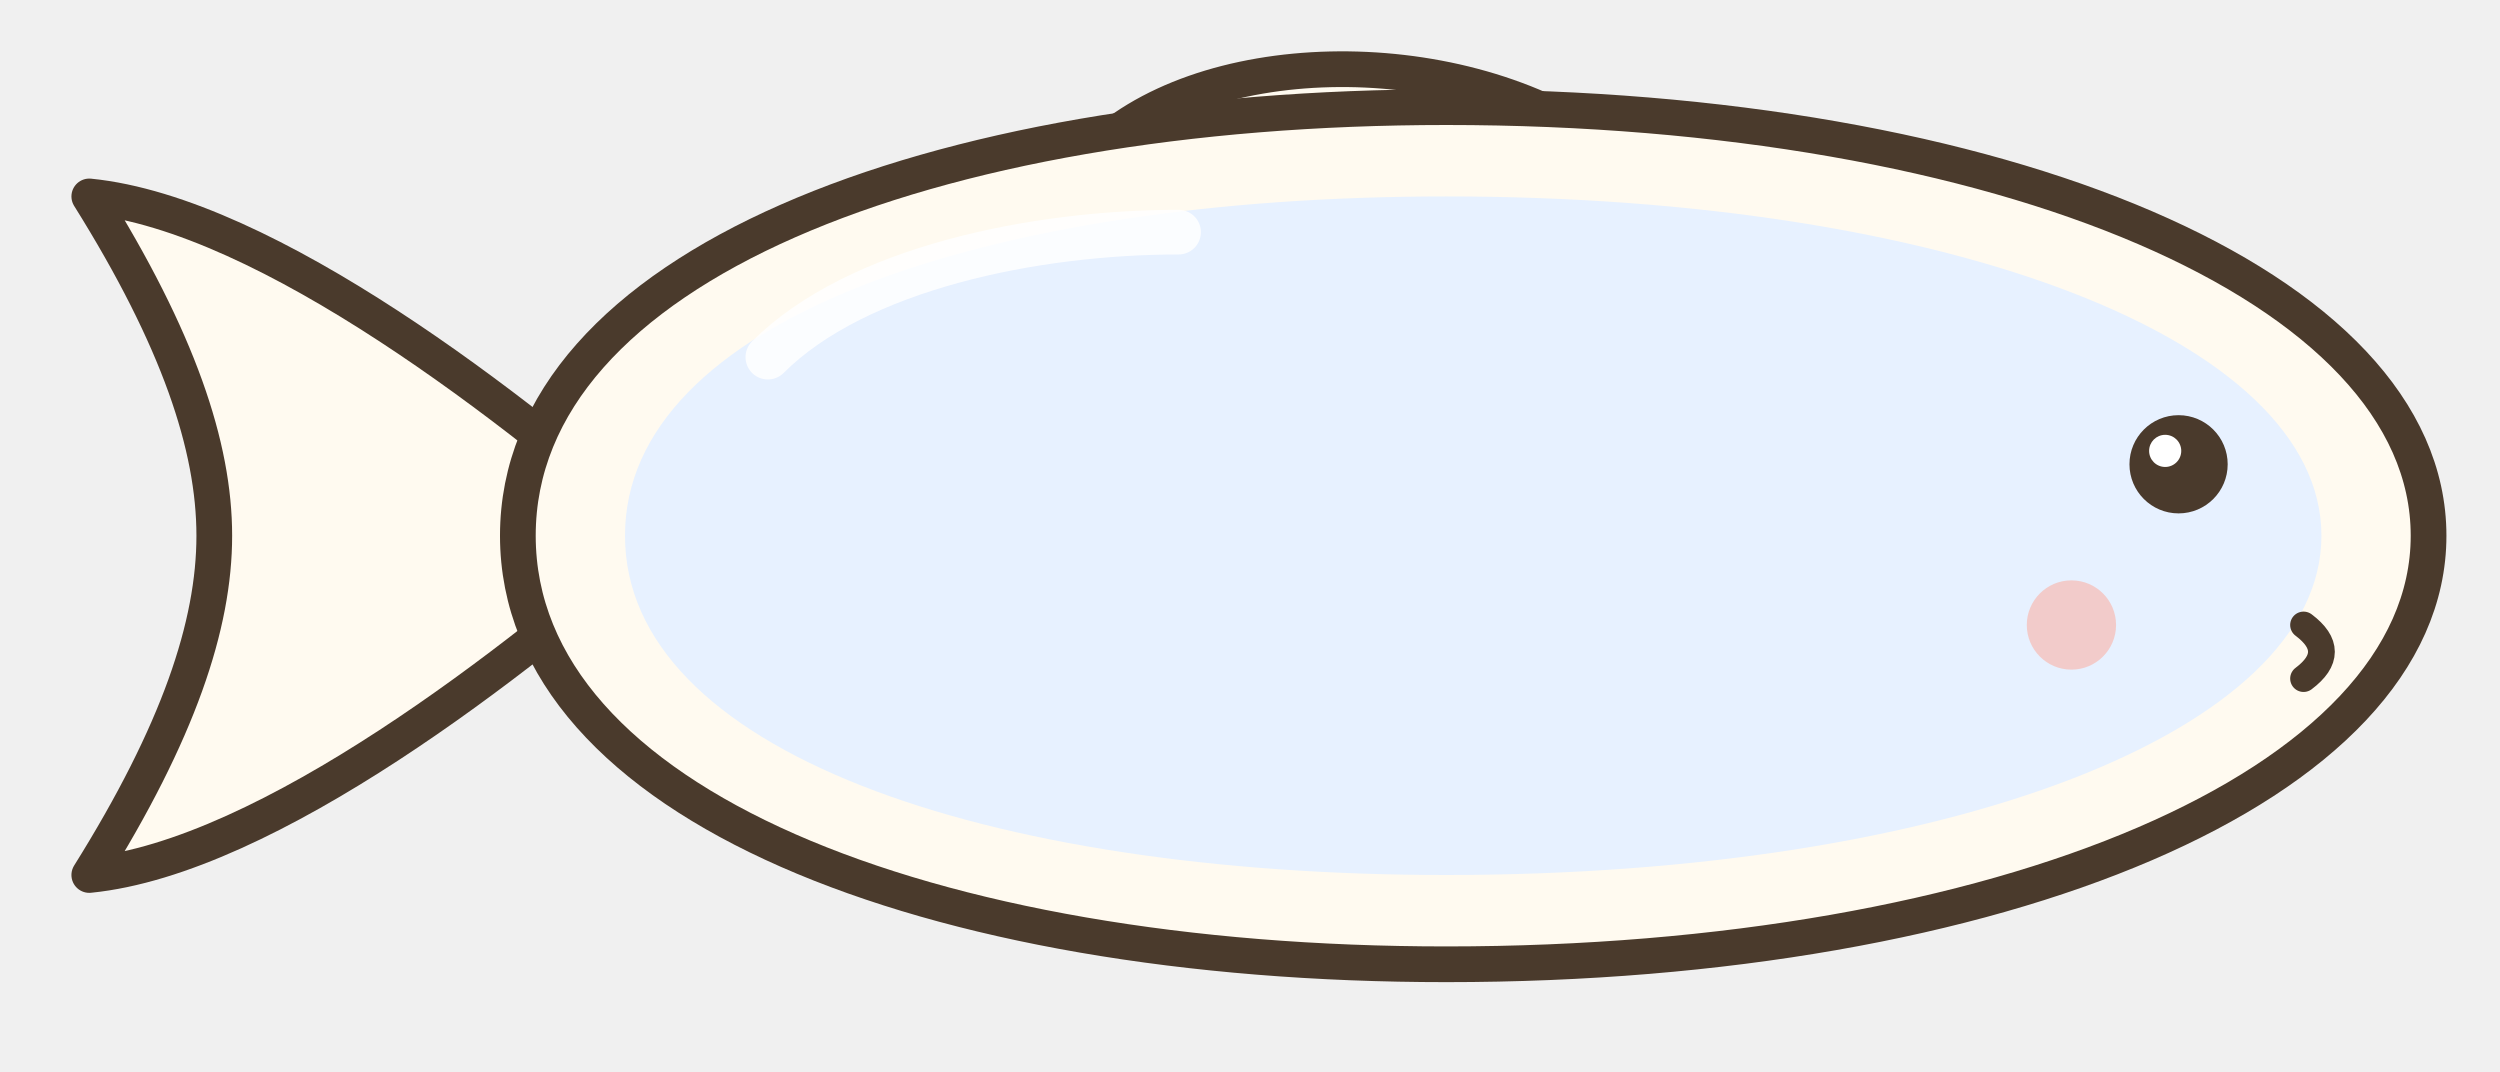
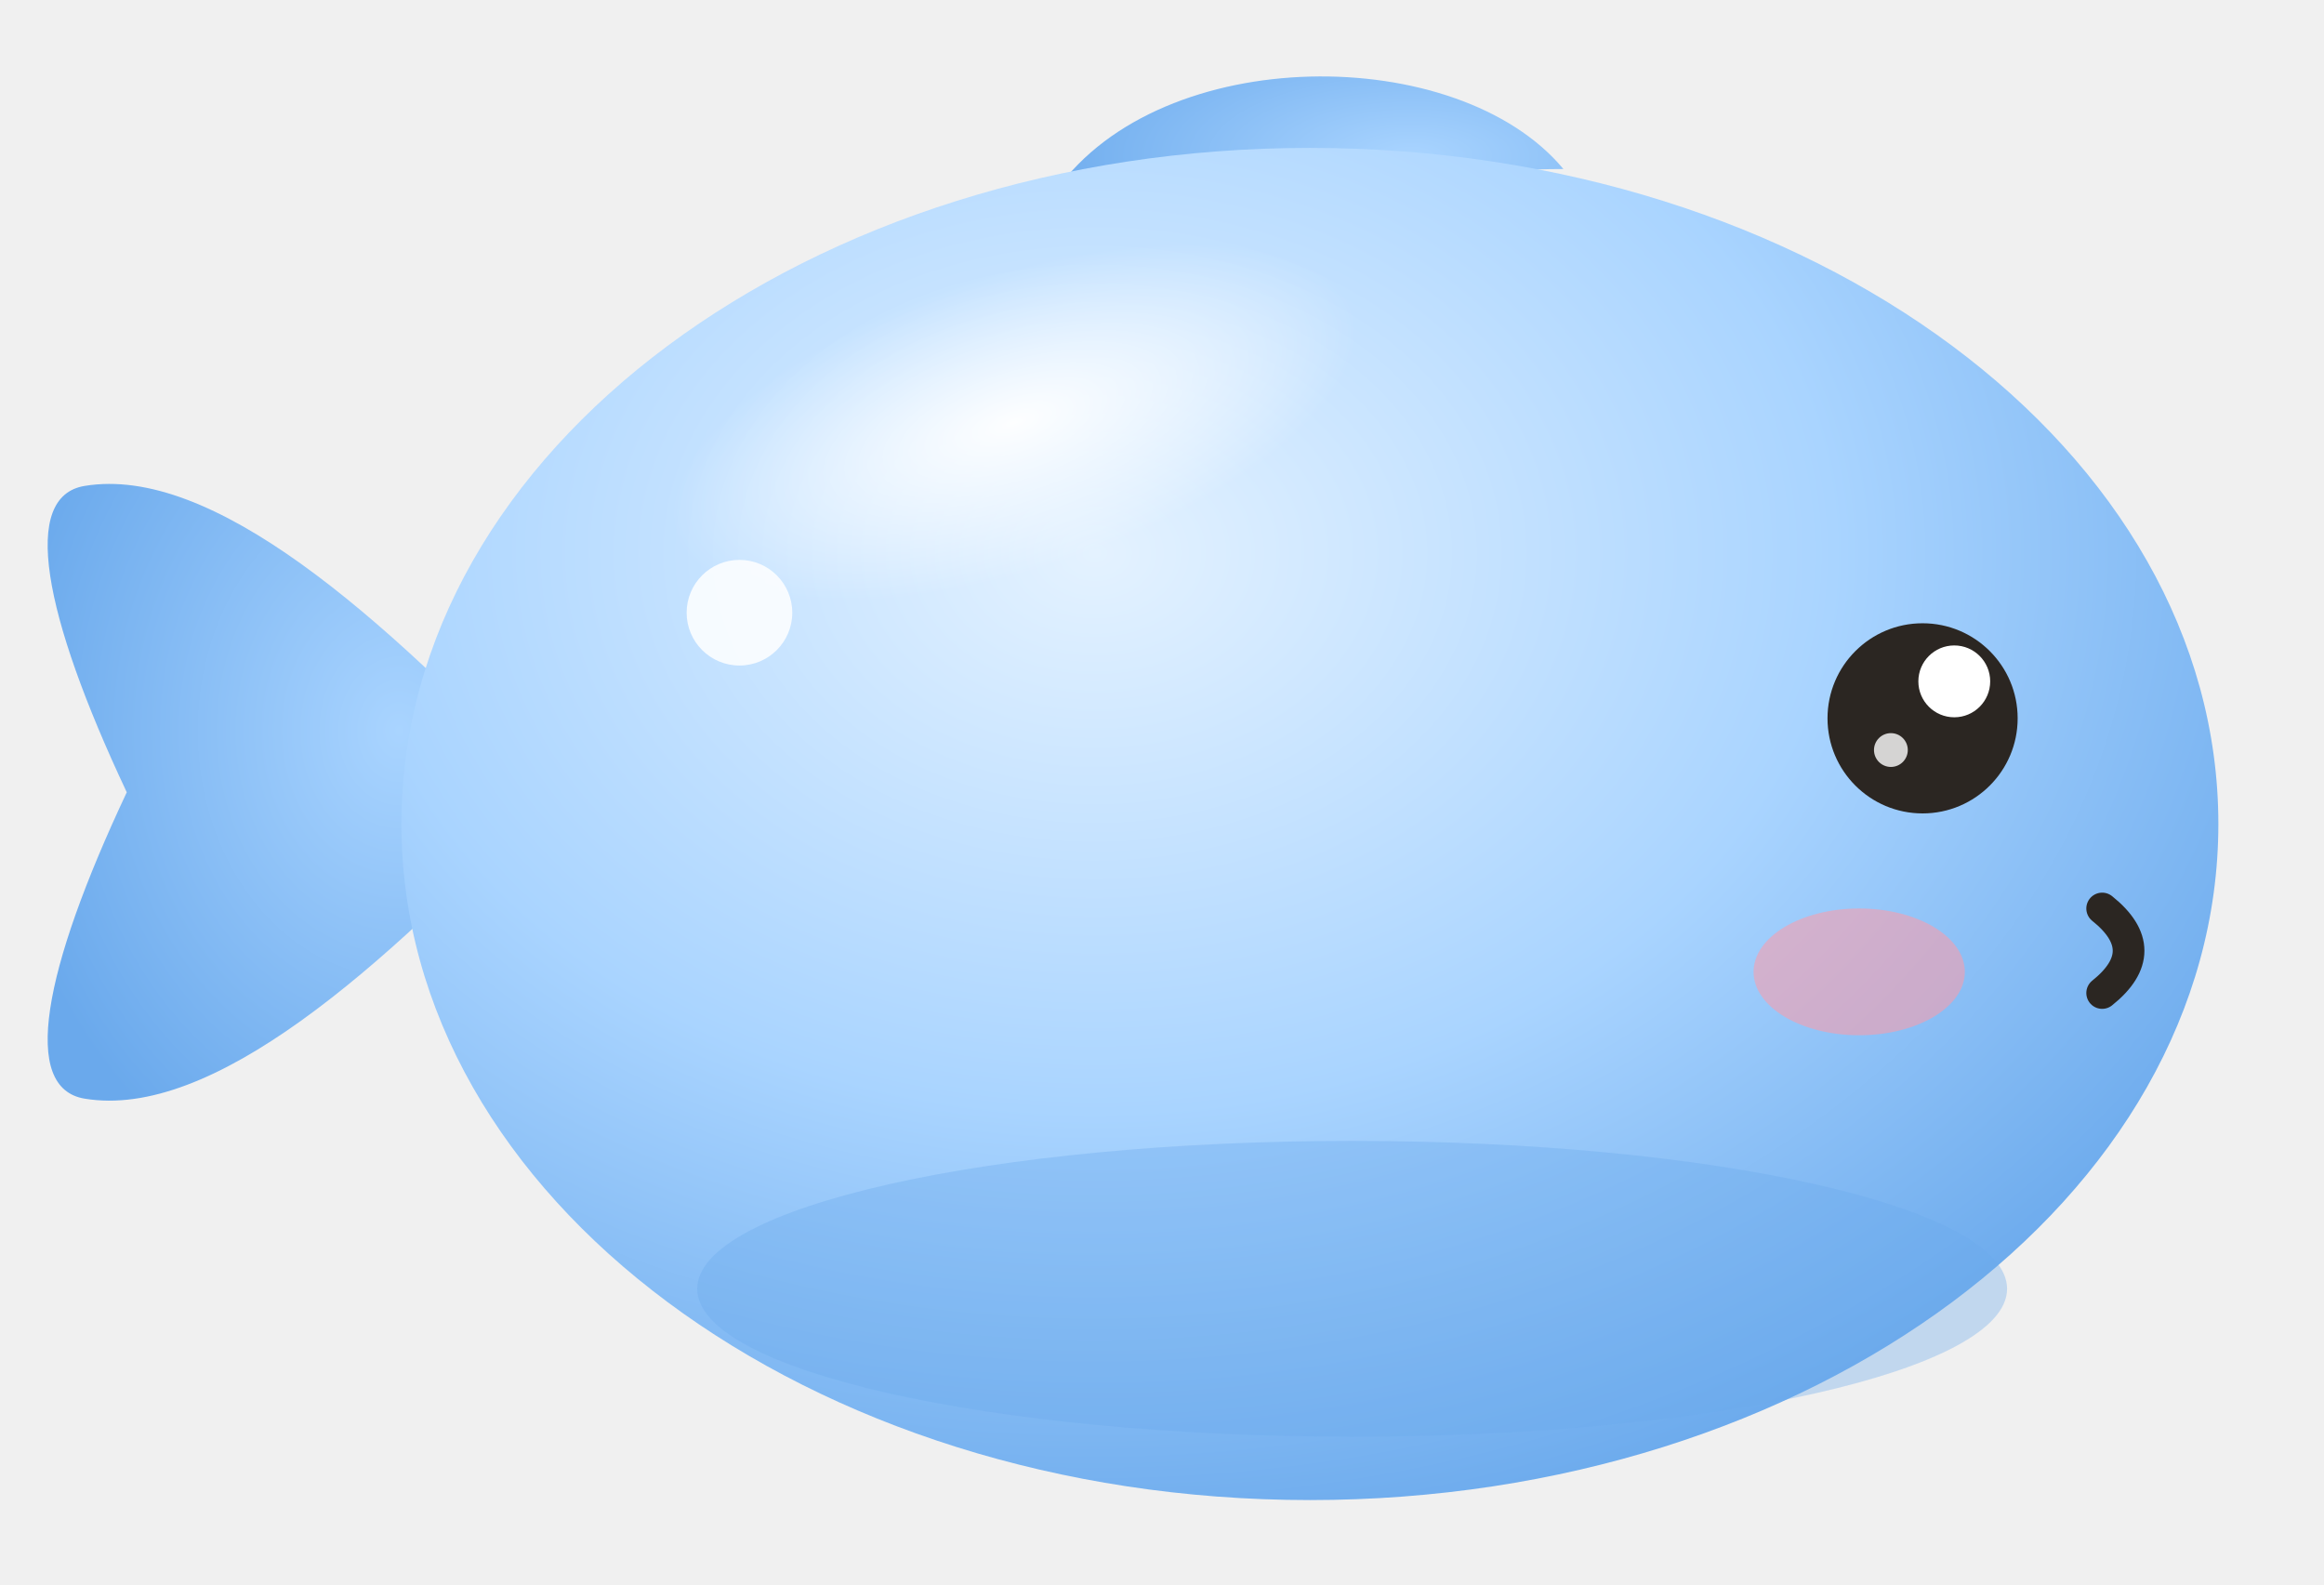
- <svg xmlns="http://www.w3.org/2000/svg" viewBox="0 0 280 120">
-   <path d="M74 60 C58 46 30 24 10 22 C20 38 24 50 24 60 C24 70 20 82 10 98 C30 96 58 74 74 60 Z" fill="#fffaf0" stroke="#4a3a2c" stroke-width="4" stroke-linejoin="round" />
-   <path d="M120 20 C130 6 158 4 176 14" fill="#fffaf0" stroke="#4a3a2c" stroke-width="4" stroke-linecap="round" stroke-linejoin="round" />
-   <path d="M58 60 C58 30 104 12 162 12 C224 12 272 32 272 60 C272 88 224 108 162 108 C104 108 58 90 58 60 Z" fill="#fffaf0" stroke="#4a3a2c" stroke-width="4" stroke-linejoin="round" />
-   <path d="M70 60 C70 36 110 22 162 22 C218 22 260 38 260 60 C260 82 218 98 162 98 C110 98 70 84 70 60 Z" fill="#e7f1ff" />
-   <path d="M86 40 C96 30 116 26 132 26" fill="none" stroke="#ffffff" stroke-width="5" stroke-linecap="round" opacity=".85" />
-   <circle cx="244" cy="52" r="5.5" fill="#4a3a2c" />
-   <circle cx="242.5" cy="50.5" r="1.8" fill="#fff" />
-   <path d="M258 70 Q262 73 258 76" fill="none" stroke="#4a3a2c" stroke-width="3" stroke-linecap="round" />
-   <circle cx="232" cy="70" r="5" fill="#ff9e8a" opacity=".45" />
+ <svg xmlns="http://www.w3.org/2000/svg" viewBox="0 0 220 150">
+   <defs>
+     <radialGradient id="b" cx="38%" cy="30%" r="75%">
+       <stop offset="0" stop-color="#e4f2ff" />
+       <stop offset=".55" stop-color="#a9d4ff" />
+       <stop offset="1" stop-color="#6aa9ec" />
+     </radialGradient>
+     <radialGradient id="t" cx="70%" cy="40%" r="80%">
+       <stop offset="0" stop-color="#a9d4ff" />
+       <stop offset="1" stop-color="#6aa9ec" />
+     </radialGradient>
+     <radialGradient id="h" cx="50%" cy="50%" r="50%">
+       <stop offset="0" stop-color="#fff" stop-opacity=".95" />
+       <stop offset="1" stop-color="#fff" stop-opacity="0" />
+     </radialGradient>
+   </defs>
+   <path d="M52 75 C36 58 20 44 8 46 C2 47 4 58 12 75 C4 92 2 103 8 104 C20 106 36 92 52 75 Z" fill="url(#t)" />
+   <path d="M100 18 C110 4 138 4 148 16 C134 16 118 20 106 26 Z" fill="url(#t)" />
+   <ellipse cx="124" cy="78" rx="86" ry="64" fill="url(#b)" />
+   <ellipse cx="128" cy="122" rx="62" ry="14" fill="#6aa9ec" opacity=".35" />
+   <ellipse cx="96" cy="40" rx="34" ry="14" fill="url(#h)" transform="rotate(-18 96 40)" />
+   <circle cx="70" cy="58" r="5" fill="#fff" opacity=".85" />
+   <circle cx="182" cy="68" r="9" fill="#2b2622" />
+   <circle cx="185" cy="64.5" r="3.4" fill="#fff" />
+   <circle cx="179" cy="71" r="1.6" fill="#fff" opacity=".8" />
+   <ellipse cx="176" cy="92" rx="10" ry="6" fill="#ff9aa8" opacity=".55" />
+   <path d="M199 86 Q204 90 199 94" fill="none" stroke="#2b2622" stroke-width="3" stroke-linecap="round" />
</svg>
